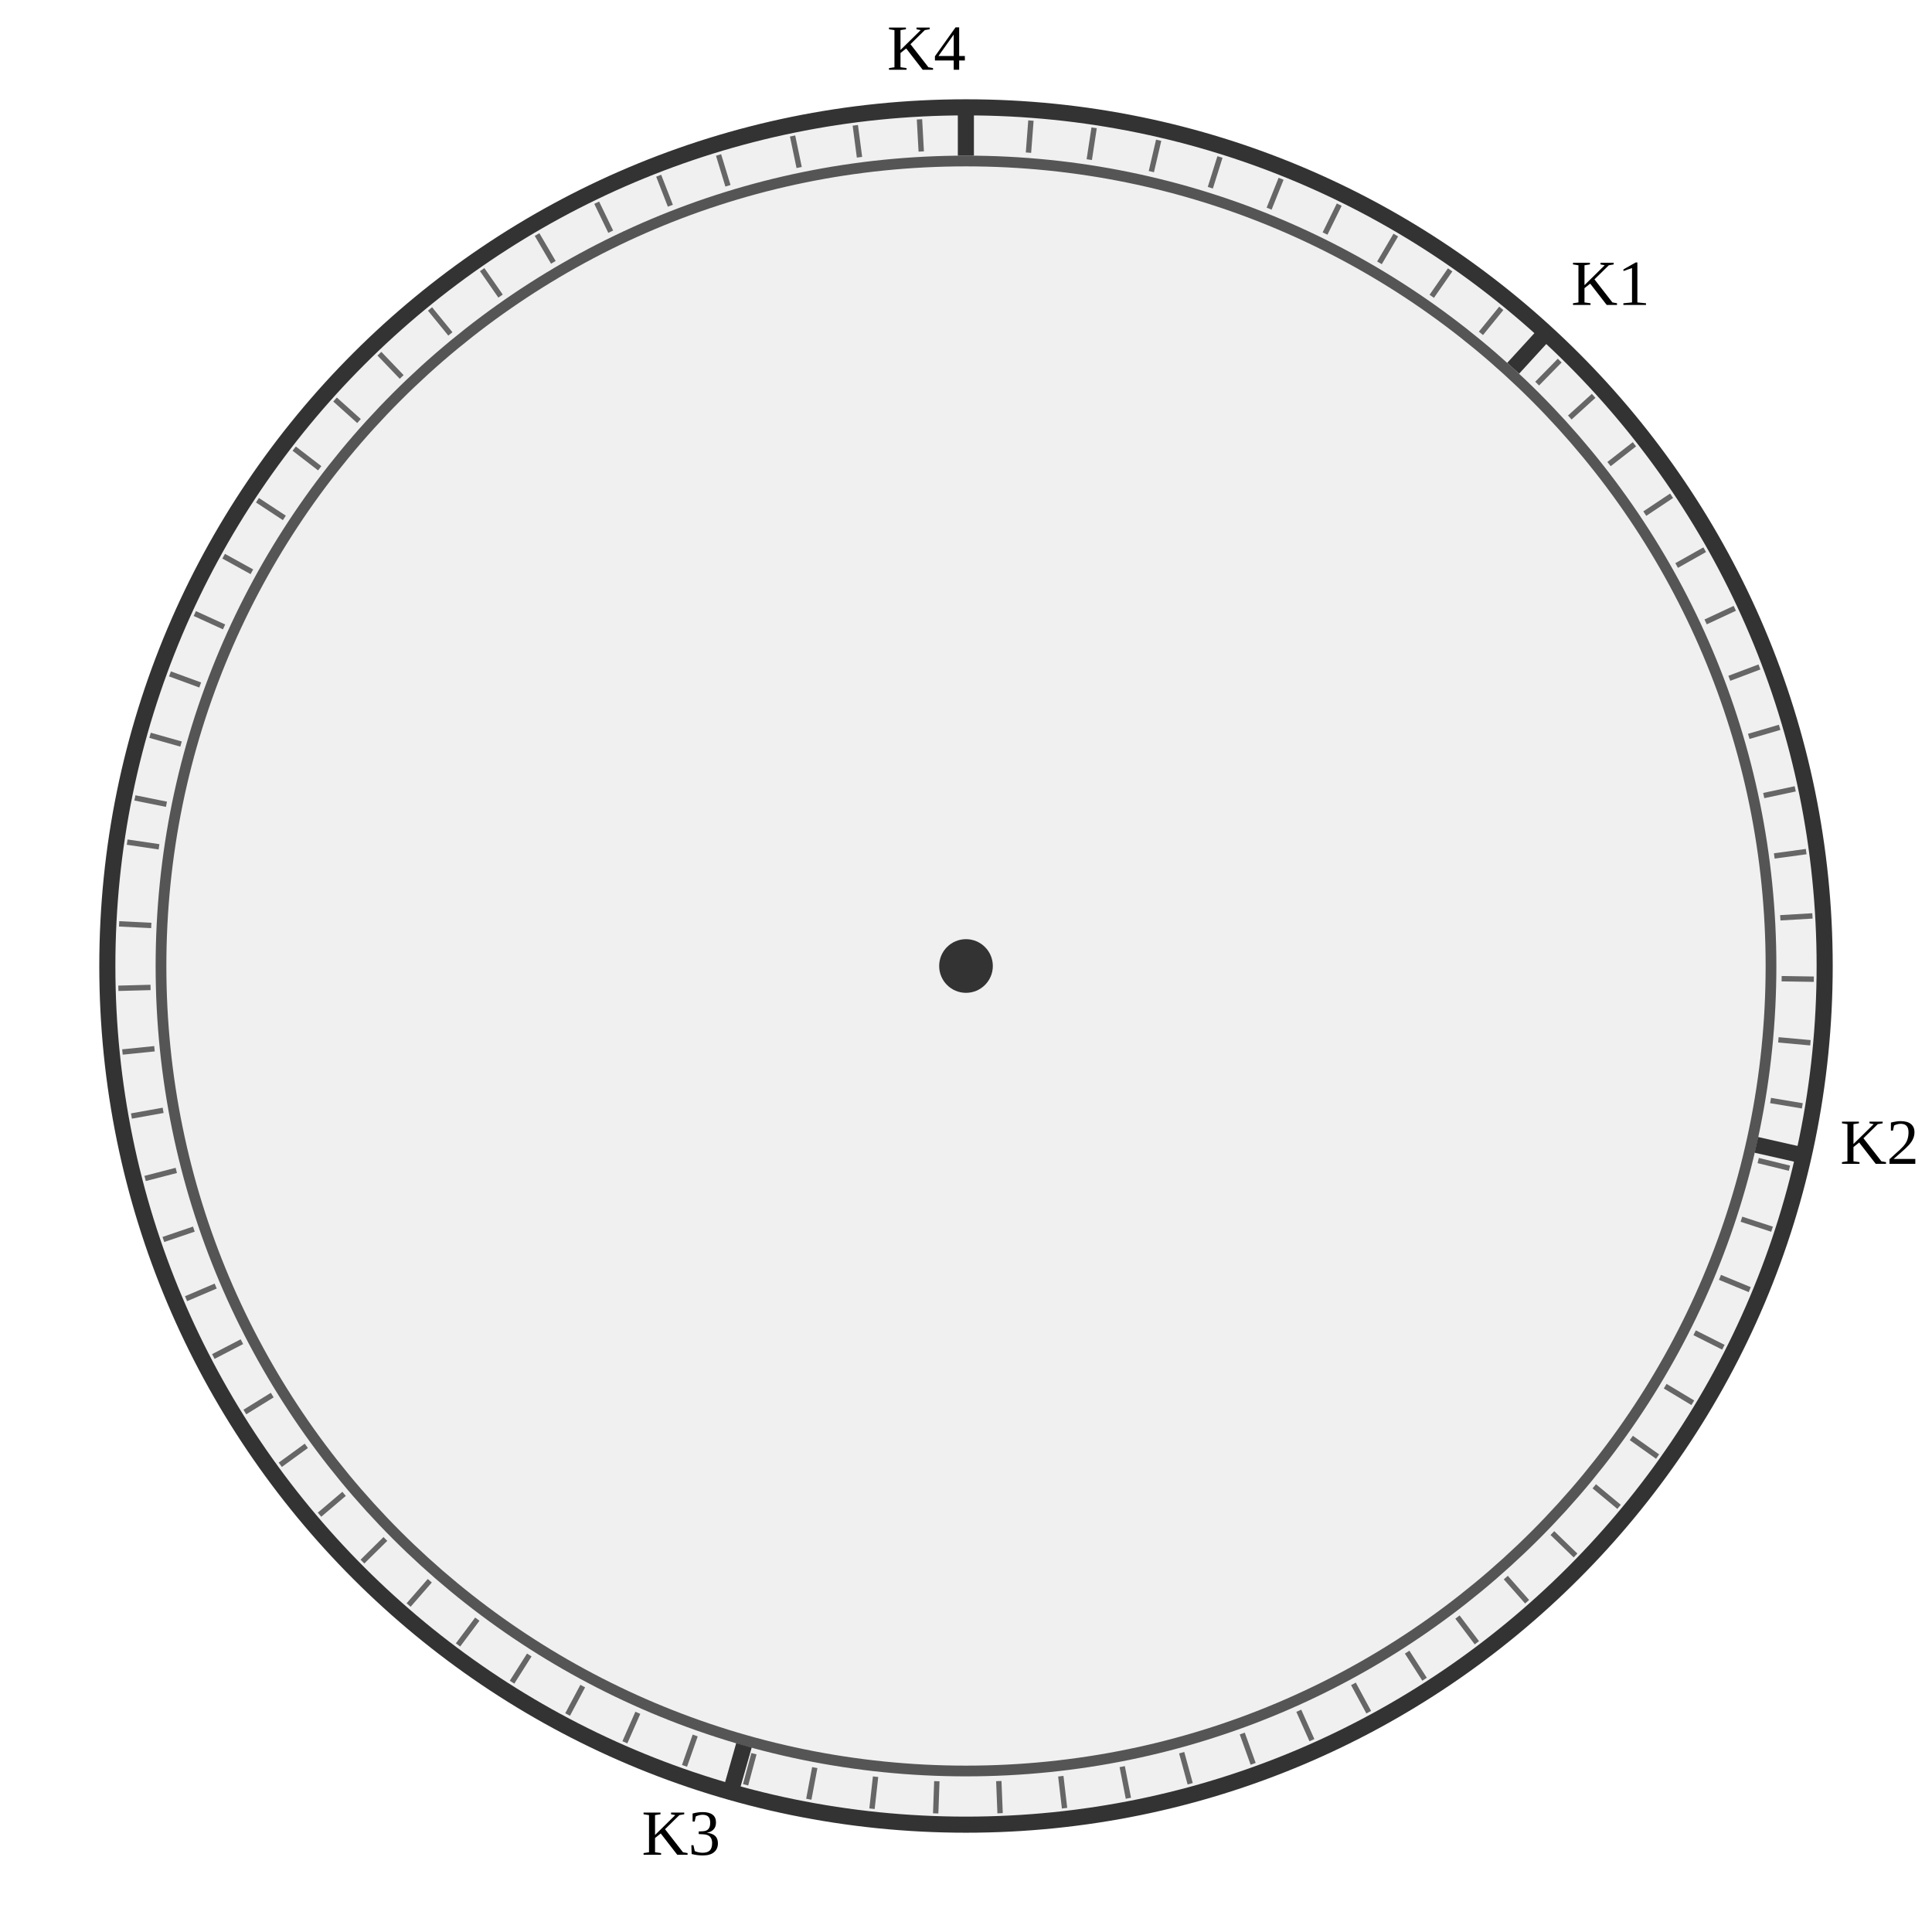
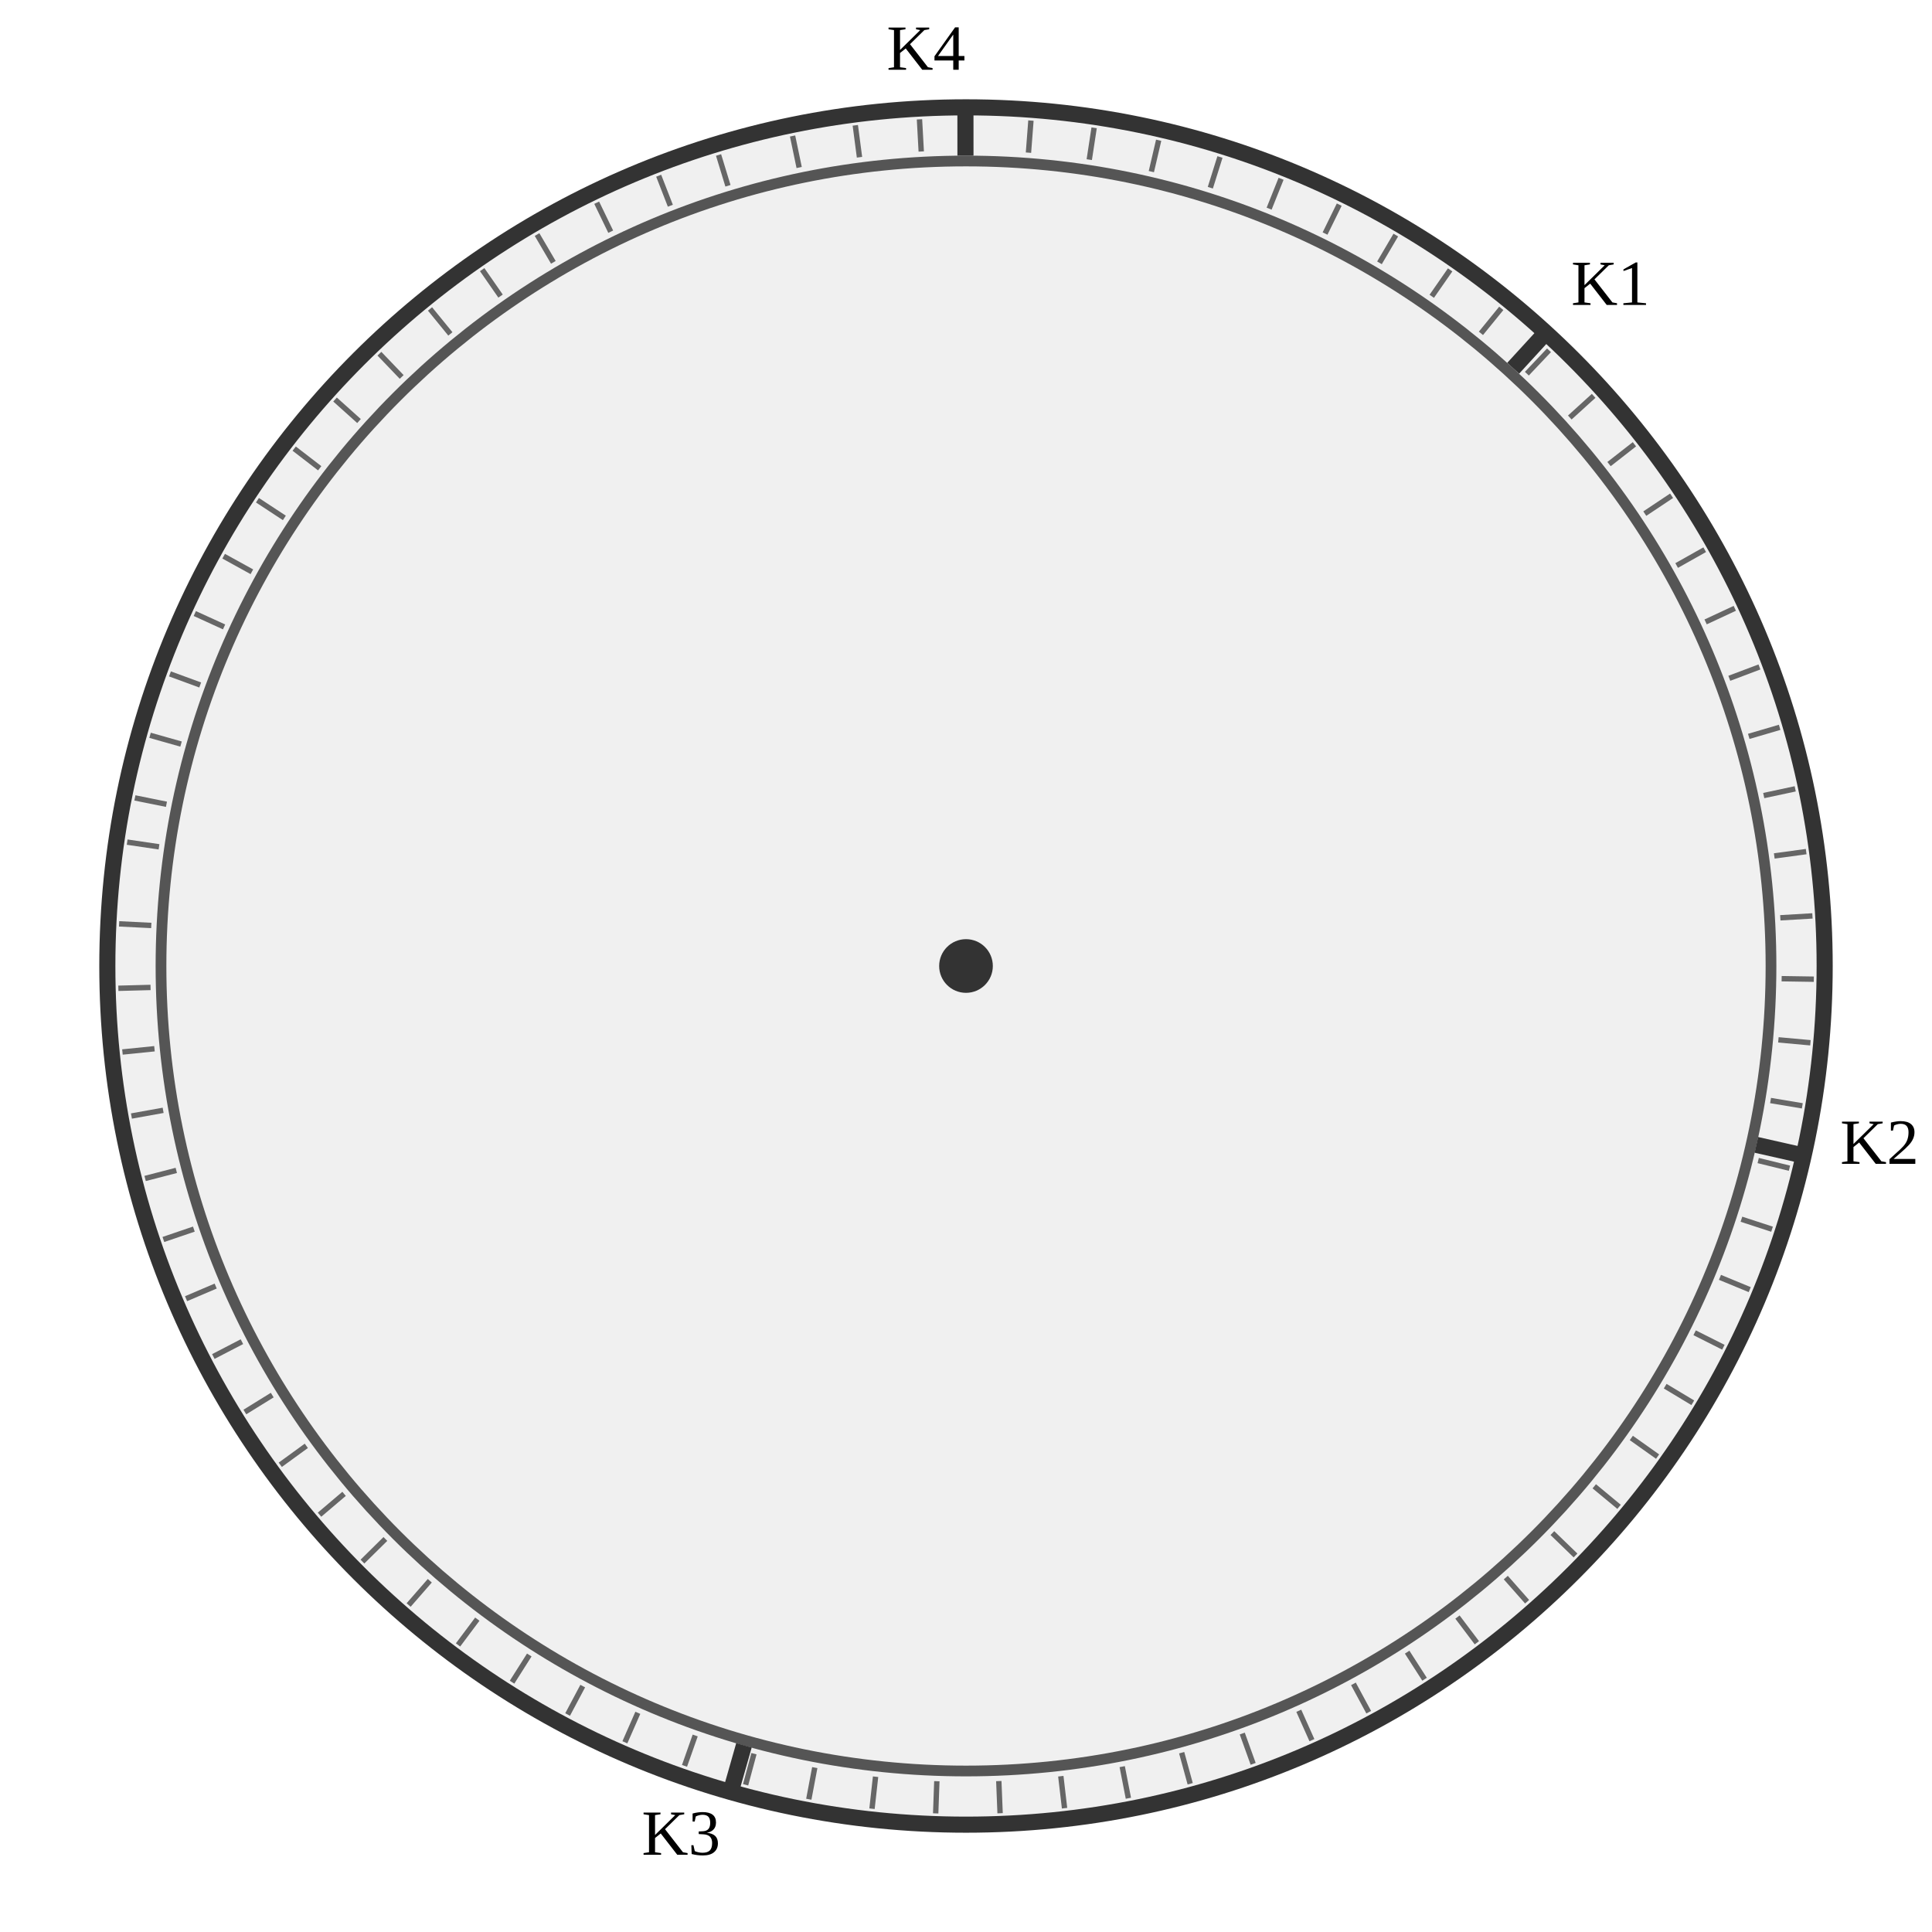
<svg xmlns="http://www.w3.org/2000/svg" height="360" viewBox="0 0 360 360" width="360">
  <g font-size="12" id="world" shape-rendering="geometricPrecision">
    <circle cx="180" cy="180" fill="#f0f0f0" r="160" stroke="#333" stroke-width="3" />
    <circle cx="180" cy="180" fill="#f0f0f0" r="150" stroke="#555" stroke-width="2" />
    <g>
      <g transform="translate(180, 180)">
        <path d="M0,-151 L0,-159" stroke="#333" stroke-width="3" transform="rotate(42.47157)" />
        <path d="M0,-151 L0,-159" stroke="#333" stroke-width="3" transform="rotate(102.7523)" />
        <path d="M0,-151 L0,-159" stroke="#333" stroke-width="3" transform="rotate(195.9027)" />
-         <path d="M0,-151 L0,-159" stroke="#333" stroke-width="3" transform="rotate(359.9911)" />
+         <path d="M0,-151 L0,-159" stroke="#333" stroke-width="3" transform="rotate(359.9619)" />
        <path d="M0,-152 L0,-158" stroke="#666" stroke-width="1" transform="rotate(4.391899)" />
        <path d="M0,-152 L0,-158" stroke="#666" stroke-width="1" transform="rotate(8.691472)" />
        <path d="M0,-152 L0,-158" stroke="#666" stroke-width="1" transform="rotate(13.13354)" />
        <path d="M0,-152 L0,-158" stroke="#666" stroke-width="1" transform="rotate(17.42842)" />
        <path d="M0,-152 L0,-158" stroke="#666" stroke-width="1" transform="rotate(21.81328)" />
        <path d="M0,-152 L0,-158" stroke="#666" stroke-width="1" transform="rotate(26.11406)" />
        <path d="M0,-152 L0,-158" stroke="#666" stroke-width="1" transform="rotate(30.45567)" />
        <path d="M0,-152 L0,-158" stroke="#666" stroke-width="1" transform="rotate(34.81767)" />
        <path d="M0,-152 L0,-158" stroke="#666" stroke-width="1" transform="rotate(39.14317)" />
-         <path d="M0,-152 L0,-158" stroke="#666" stroke-width="1" transform="rotate(44.44148)" />
+         <path d="M0,-152 L0,-158" stroke="#666" stroke-width="1" transform="rotate(43.4369)" />
        <path d="M0,-152 L0,-158" stroke="#666" stroke-width="1" transform="rotate(47.74779)" />
        <path d="M0,-152 L0,-158" stroke="#666" stroke-width="1" transform="rotate(52.02681)" />
        <path d="M0,-152 L0,-158" stroke="#666" stroke-width="1" transform="rotate(56.31823)" />
        <path d="M0,-152 L0,-158" stroke="#666" stroke-width="1" transform="rotate(60.59669)" />
        <path d="M0,-152 L0,-158" stroke="#666" stroke-width="1" transform="rotate(65.05073)" />
        <path d="M0,-152 L0,-158" stroke="#666" stroke-width="1" transform="rotate(69.34817)" />
        <path d="M0,-152 L0,-158" stroke="#666" stroke-width="1" transform="rotate(73.65091)" />
        <path d="M0,-152 L0,-158" stroke="#666" stroke-width="1" transform="rotate(77.93949)" />
        <path d="M0,-152 L0,-158" stroke="#666" stroke-width="1" transform="rotate(82.24639)" />
        <path d="M0,-152 L0,-158" stroke="#666" stroke-width="1" transform="rotate(86.61268)" />
        <path d="M0,-152 L0,-158" stroke="#666" stroke-width="1" transform="rotate(90.89141)" />
        <path d="M0,-152 L0,-158" stroke="#666" stroke-width="1" transform="rotate(95.19437)" />
        <path d="M0,-152 L0,-158" stroke="#666" stroke-width="1" transform="rotate(99.49183)" />
        <path d="M0,-152 L0,-158" stroke="#666" stroke-width="1" transform="rotate(103.7967)" />
        <path d="M0,-152 L0,-158" stroke="#666" stroke-width="1" transform="rotate(108.0844)" />
        <path d="M0,-152 L0,-158" stroke="#666" stroke-width="1" transform="rotate(112.4379)" />
        <path d="M0,-152 L0,-158" stroke="#666" stroke-width="1" transform="rotate(116.7191)" />
        <path d="M0,-152 L0,-158" stroke="#666" stroke-width="1" transform="rotate(121.0039)" />
        <path d="M0,-152 L0,-158" stroke="#666" stroke-width="1" transform="rotate(125.3509)" />
        <path d="M0,-152 L0,-158" stroke="#666" stroke-width="1" transform="rotate(129.63)" />
        <path d="M0,-152 L0,-158" stroke="#666" stroke-width="1" transform="rotate(134.0417)" />
        <path d="M0,-152 L0,-158" stroke="#666" stroke-width="1" transform="rotate(138.5677)" />
        <path d="M0,-152 L0,-158" stroke="#666" stroke-width="1" transform="rotate(142.952)" />
        <path d="M0,-152 L0,-158" stroke="#666" stroke-width="1" transform="rotate(147.2618)" />
        <path d="M0,-152 L0,-158" stroke="#666" stroke-width="1" transform="rotate(151.6444)" />
        <path d="M0,-152 L0,-158" stroke="#666" stroke-width="1" transform="rotate(155.9236)" />
        <path d="M0,-152 L0,-158" stroke="#666" stroke-width="1" transform="rotate(160.2052)" />
        <path d="M0,-152 L0,-158" stroke="#666" stroke-width="1" transform="rotate(164.6688)" />
        <path d="M0,-152 L0,-158" stroke="#666" stroke-width="1" transform="rotate(168.9594)" />
        <path d="M0,-152 L0,-158" stroke="#666" stroke-width="1" transform="rotate(173.3256)" />
        <path d="M0,-152 L0,-158" stroke="#666" stroke-width="1" transform="rotate(177.6954)" />
        <path d="M0,-152 L0,-158" stroke="#666" stroke-width="1" transform="rotate(182.0488)" />
        <path d="M0,-152 L0,-158" stroke="#666" stroke-width="1" transform="rotate(186.3644)" />
        <path d="M0,-152 L0,-158" stroke="#666" stroke-width="1" transform="rotate(190.6838)" />
        <path d="M0,-152 L0,-158" stroke="#666" stroke-width="1" transform="rotate(195.0659)" />
        <path d="M0,-152 L0,-158" stroke="#666" stroke-width="1" transform="rotate(199.3884)" />
        <path d="M0,-152 L0,-158" stroke="#666" stroke-width="1" transform="rotate(203.7218)" />
        <path d="M0,-152 L0,-158" stroke="#666" stroke-width="1" transform="rotate(208.0238)" />
        <path d="M0,-152 L0,-158" stroke="#666" stroke-width="1" transform="rotate(212.3686)" />
        <path d="M0,-152 L0,-158" stroke="#666" stroke-width="1" transform="rotate(216.8036)" />
        <path d="M0,-152 L0,-158" stroke="#666" stroke-width="1" transform="rotate(221.0963)" />
        <path d="M0,-152 L0,-158" stroke="#666" stroke-width="1" transform="rotate(225.3803)" />
        <path d="M0,-152 L0,-158" stroke="#666" stroke-width="1" transform="rotate(229.6774)" />
        <path d="M0,-152 L0,-158" stroke="#666" stroke-width="1" transform="rotate(233.9684)" />
        <path d="M0,-152 L0,-158" stroke="#666" stroke-width="1" transform="rotate(238.2635)" />
        <path d="M0,-152 L0,-158" stroke="#666" stroke-width="1" transform="rotate(242.5781)" />
        <path d="M0,-152 L0,-158" stroke="#666" stroke-width="1" transform="rotate(246.8989)" />
        <path d="M0,-152 L0,-158" stroke="#666" stroke-width="1" transform="rotate(251.1841)" />
        <path d="M0,-152 L0,-158" stroke="#666" stroke-width="1" transform="rotate(255.4891)" />
        <path d="M0,-152 L0,-158" stroke="#666" stroke-width="1" transform="rotate(259.8092)" />
        <path d="M0,-152 L0,-158" stroke="#666" stroke-width="1" transform="rotate(264.1788)" />
        <path d="M0,-152 L0,-158" stroke="#666" stroke-width="1" transform="rotate(268.4938)" />
        <path d="M0,-152 L0,-158" stroke="#666" stroke-width="1" transform="rotate(272.8491)" />
        <path d="M0,-152 L0,-158" stroke="#666" stroke-width="1" transform="rotate(278.4015)" />
        <path d="M0,-152 L0,-158" stroke="#666" stroke-width="1" transform="rotate(281.4344)" />
        <path d="M0,-152 L0,-158" stroke="#666" stroke-width="1" transform="rotate(285.7879)" />
        <path d="M0,-152 L0,-158" stroke="#666" stroke-width="1" transform="rotate(290.1505)" />
        <path d="M0,-152 L0,-158" stroke="#666" stroke-width="1" transform="rotate(294.5622)" />
        <path d="M0,-152 L0,-158" stroke="#666" stroke-width="1" transform="rotate(298.9002)" />
        <path d="M0,-152 L0,-158" stroke="#666" stroke-width="1" transform="rotate(303.3195)" />
        <path d="M0,-152 L0,-158" stroke="#666" stroke-width="1" transform="rotate(307.601)" />
        <path d="M0,-152 L0,-158" stroke="#666" stroke-width="1" transform="rotate(311.9174)" />
        <path d="M0,-152 L0,-158" stroke="#666" stroke-width="1" transform="rotate(316.2284)" />
        <path d="M0,-152 L0,-158" stroke="#666" stroke-width="1" transform="rotate(320.7945)" />
        <path d="M0,-152 L0,-158" stroke="#666" stroke-width="1" transform="rotate(325.2091)" />
        <path d="M0,-152 L0,-158" stroke="#666" stroke-width="1" transform="rotate(329.6114)" />
        <path d="M0,-152 L0,-158" stroke="#666" stroke-width="1" transform="rotate(334.1805)" />
        <path d="M0,-152 L0,-158" stroke="#666" stroke-width="1" transform="rotate(338.7504)" />
        <path d="M0,-152 L0,-158" stroke="#666" stroke-width="1" transform="rotate(343.0328)" />
        <path d="M0,-152 L0,-158" stroke="#666" stroke-width="1" transform="rotate(348.1982)" />
        <path d="M0,-152 L0,-158" stroke="#666" stroke-width="1" transform="rotate(352.4982)" />
        <path d="M0,-152 L0,-158" stroke="#666" stroke-width="1" transform="rotate(356.8548)" />
      </g>
      <g transform="translate(180, 180)">
        <text text-anchor="start" x="112.762" y="-123.181">
K1

</text>
        <text text-anchor="start" x="162.881" y="36.863">
K2

</text>
        <text text-anchor="end" x="-45.759" y="165.609">
K3
</text>
-         <text text-anchor="end" x="-0.026" y="-167">
+         <text text-anchor="end" x="-0.111" y="-167">
K4
</text>
      </g>
    </g>
    <circle cx="180" cy="180" fill="#333" r="5" />
  </g>
</svg>
